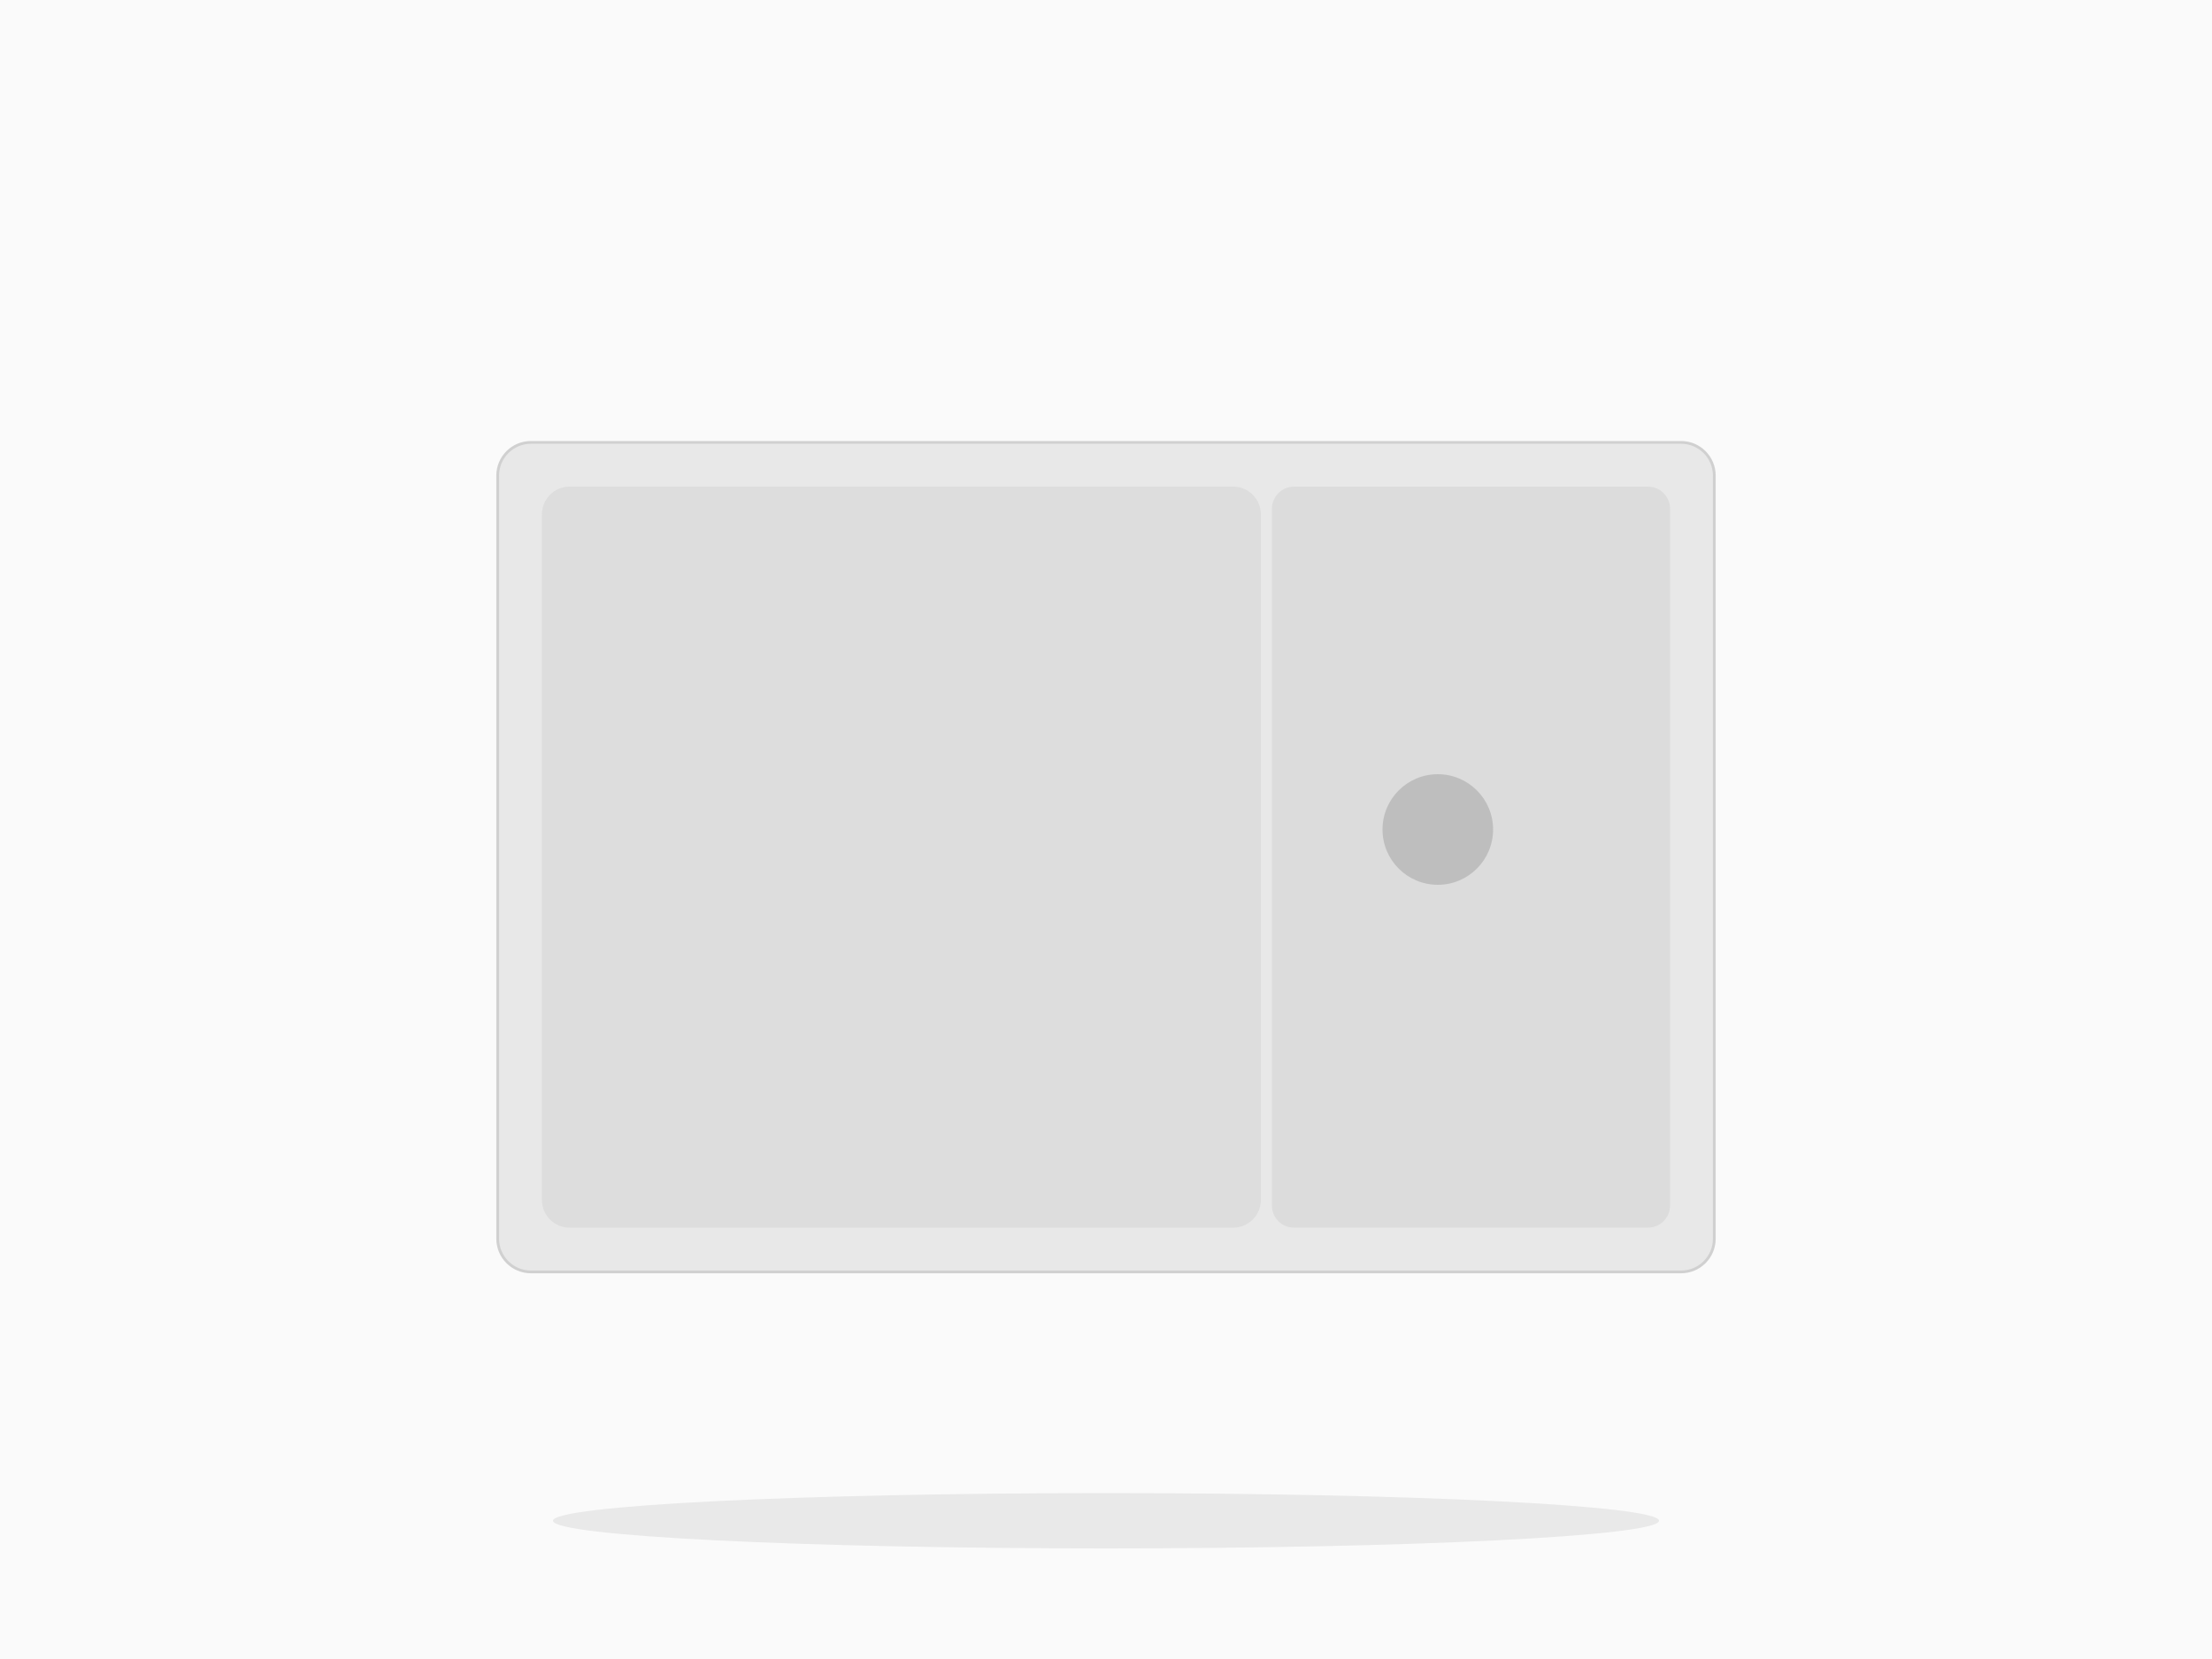
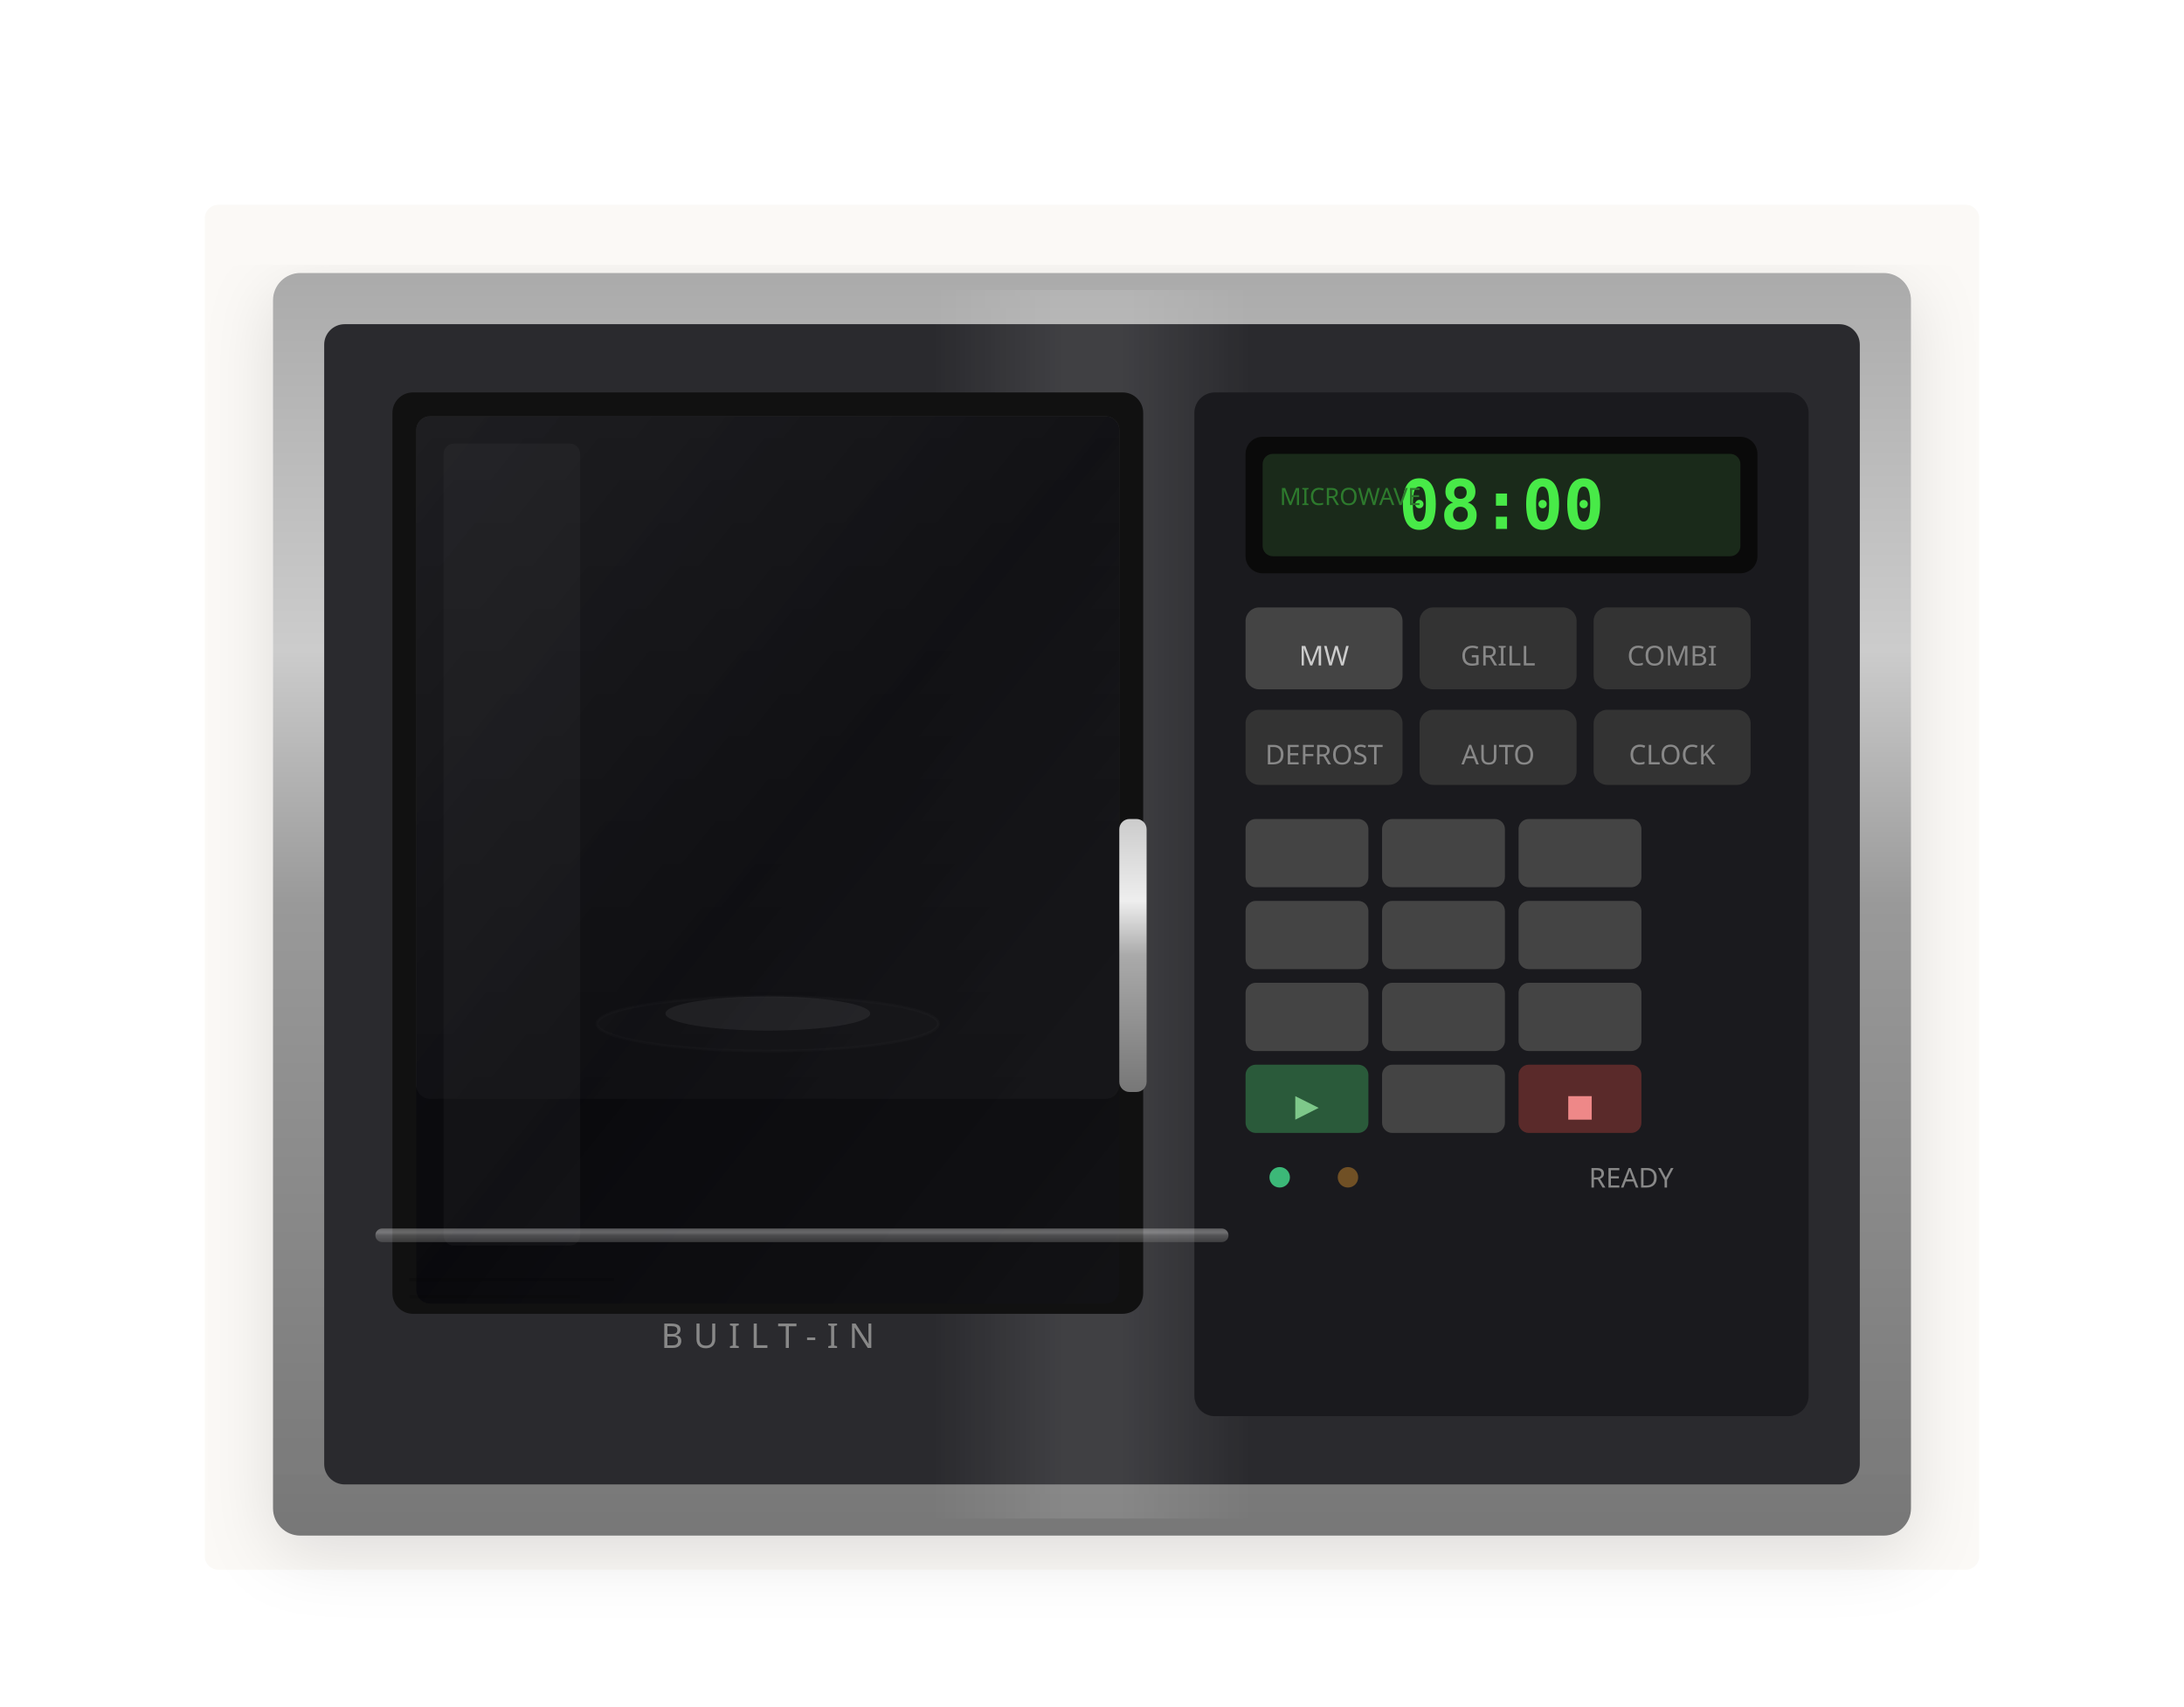
- <svg xmlns="http://www.w3.org/2000/svg" viewBox="0 0 400 300" width="400" height="300">
-   <rect width="400" height="300" fill="#FAFAFA" />
-   <ellipse cx="200" cy="275" rx="100" ry="5" fill="rgba(0,0,0,0.07)" />
-   <rect x="90" y="80" width="220" height="150" rx="6" fill="#E8E8E8" stroke="#D0D0D0" stroke-width="0.5" />
-   <rect x="98" y="88" width="130" height="134" rx="5" fill="#C8C8C8" opacity="0.35" />
-   <rect x="230" y="88" width="72" height="134" rx="4" fill="#B8B8B8" opacity="0.25" />
-   <circle cx="260" cy="150" r="10" fill="#888" opacity="0.35" />
+ <svg xmlns="http://www.w3.org/2000/svg" viewBox="0 0 640 500" width="640" height="500">
+   <defs>
+     <linearGradient id="steelFrame" x1="0" y1="0" x2="0" y2="1">
+       <stop offset="0%" stop-color="#aaa" />
+       <stop offset="30%" stop-color="#ccc" />
+       <stop offset="50%" stop-color="#999" />
+       <stop offset="100%" stop-color="#777" />
+     </linearGradient>
+     <linearGradient id="doorGlass" x1="0" y1="0" x2="1" y2="1">
+       <stop offset="0%" stop-color="rgba(15,15,20,0.65)" />
+       <stop offset="50%" stop-color="rgba(8,8,12,0.8)" />
+       <stop offset="100%" stop-color="rgba(18,18,22,0.72)" />
+     </linearGradient>
+     <linearGradient id="interior" x1="0" y1="0" x2="0" y2="1">
+       <stop offset="0%" stop-color="#3a3a3a" />
+       <stop offset="100%" stop-color="#2a2a2a" />
+     </linearGradient>
+     <linearGradient id="chrome" x1="0" y1="0" x2="0" y2="1">
+       <stop offset="0%" stop-color="#ccc" />
+       <stop offset="30%" stop-color="#eee" />
+       <stop offset="50%" stop-color="#aaa" />
+       <stop offset="100%" stop-color="#777" />
+     </linearGradient>
+     <linearGradient id="sheen" x1="0" y1="0" x2="1" y2="0">
+       <stop offset="0%" stop-color="rgba(255,255,255,0)" />
+       <stop offset="40%" stop-color="rgba(255,255,255,0)" />
+       <stop offset="48%" stop-color="rgba(255,255,255,0.1)" />
+       <stop offset="52%" stop-color="rgba(255,255,255,0.1)" />
+       <stop offset="60%" stop-color="rgba(255,255,255,0)" />
+       <stop offset="100%" stop-color="rgba(255,255,255,0)" />
+       <animateTransform attributeName="gradientTransform" type="translate" from="-1 0" to="1 0" dur="5s" repeatCount="indefinite" />
+     </linearGradient>
+     <filter id="drop" x="-4%" y="-2%" width="108%" height="112%">
+       <feDropShadow dx="0" dy="5" stdDeviation="10" flood-color="#000" flood-opacity="0.12" />
+     </filter>
+     <filter id="soft" x="-8%" y="-4%" width="116%" height="116%">
+       <feDropShadow dx="0" dy="2" stdDeviation="3" flood-color="#000" flood-opacity="0.08" />
+     </filter>
+   </defs>
+   <rect x="60" y="60" width="520" height="400" rx="4" fill="#f0ebe2" opacity="0.3" />
+   <rect x="80" y="80" width="480" height="370" rx="8" fill="url(#steelFrame)" filter="url(#drop)" />
+   <rect x="95" y="95" width="450" height="340" rx="6" fill="#2a2a2e" />
+   <rect x="85" y="85" width="470" height="360" rx="6" fill="url(#sheen)" pointer-events="none" />
+   <rect x="115" y="115" width="220" height="270" rx="6" fill="#111" />
+   <rect x="122" y="122" width="206" height="200" rx="4" fill="url(#interior)" />
+   <ellipse cx="225" cy="300" rx="50" ry="8" fill="rgba(255,255,255,0.06)" stroke="rgba(255,255,255,0.08)" stroke-width="0.8">
+     <animateTransform attributeName="transform" type="rotate" from="0 225 300" to="360 225 300" dur="10s" repeatCount="indefinite" />
+   </ellipse>
+   <g>
+     <animateTransform attributeName="transform" type="rotate" from="0 225 300" to="360 225 300" dur="10s" repeatCount="indefinite" />
+     <ellipse cx="225" cy="297" rx="30" ry="5" fill="#ddd" opacity="0.4" />
+   </g>
+   <rect x="122" y="122" width="206" height="260" rx="4" fill="url(#doorGlass)" />
+   <rect x="130" y="130" width="40" height="235" rx="3" fill="rgba(255,255,255,0.035)" />
+   <rect x="350" y="115" width="180" height="300" rx="6" fill="#1a1a1e" />
+   <rect x="365" y="128" width="150" height="40" rx="5" fill="#0a0a0a" />
+   <rect x="370" y="133" width="140" height="30" rx="3" fill="#1a2a1a" />
+   <text x="440" y="155" text-anchor="middle" font-family="monospace" font-size="20" font-weight="bold" fill="#4dff4d" opacity="0.9">08:00<animate attributeName="opacity" values="0.85;1;0.85" dur="3s" repeatCount="indefinite" />
+   </text>
+   <text x="375" y="148" font-family="system-ui, sans-serif" font-size="7" fill="#2d7a2d">MICROWAVE</text>
+   <rect x="365" y="178" width="46" height="24" rx="4" fill="#444" />
+   <text x="388" y="195" text-anchor="middle" font-family="system-ui, sans-serif" font-size="8" fill="#ccc">MW</text>
+   <rect x="416" y="178" width="46" height="24" rx="4" fill="#333" />
+   <text x="439" y="195" text-anchor="middle" font-family="system-ui, sans-serif" font-size="8" fill="#888">GRILL</text>
+   <rect x="467" y="178" width="46" height="24" rx="4" fill="#333" />
+   <text x="490" y="195" text-anchor="middle" font-family="system-ui, sans-serif" font-size="8" fill="#888">COMBI</text>
+   <rect x="365" y="208" width="46" height="22" rx="4" fill="#333" />
+   <text x="388" y="224" text-anchor="middle" font-family="system-ui, sans-serif" font-size="8" fill="#888">DEFROST</text>
+   <rect x="416" y="208" width="46" height="22" rx="4" fill="#333" />
+   <text x="439" y="224" text-anchor="middle" font-family="system-ui, sans-serif" font-size="8" fill="#888">AUTO</text>
+   <rect x="467" y="208" width="46" height="22" rx="4" fill="#333" />
+   <text x="490" y="224" text-anchor="middle" font-family="system-ui, sans-serif" font-size="8" fill="#888">CLOCK</text>
+   <rect x="365" y="240" width="36" height="20" rx="3" fill="#444" />
+   <rect x="405" y="240" width="36" height="20" rx="3" fill="#444" />
+   <rect x="445" y="240" width="36" height="20" rx="3" fill="#444" />
+   <rect x="365" y="264" width="36" height="20" rx="3" fill="#444" />
+   <rect x="405" y="264" width="36" height="20" rx="3" fill="#444" />
+   <rect x="445" y="264" width="36" height="20" rx="3" fill="#444" />
+   <rect x="365" y="288" width="36" height="20" rx="3" fill="#444" />
+   <rect x="405" y="288" width="36" height="20" rx="3" fill="#444" />
+   <rect x="445" y="288" width="36" height="20" rx="3" fill="#444" />
+   <rect x="405" y="312" width="36" height="20" rx="3" fill="#444" />
+   <rect x="365" y="312" width="36" height="20" rx="3" fill="#2a5a3a" />
+   <text x="383" y="327" text-anchor="middle" font-family="system-ui, sans-serif" font-size="9" fill="#7ec88a">▶</text>
+   <rect x="445" y="312" width="36" height="20" rx="3" fill="#5a2a2a" />
+   <text x="463" y="327" text-anchor="middle" font-family="system-ui, sans-serif" font-size="9" fill="#e88">■</text>
+   <rect x="328" y="240" width="8" height="80" rx="3" fill="url(#chrome)" />
+   <rect x="110" y="360" width="250" height="4" rx="2" fill="url(#chrome)" opacity="0.4" />
+   <circle cx="375" cy="345" r="3" fill="#3cb878">
+     <animate attributeName="opacity" values="0.2;1;0.2" dur="2s" repeatCount="indefinite" />
+   </circle>
+   <circle cx="395" cy="345" r="3" fill="#f0a030" opacity="0.4" />
+   <text x="478" y="348" text-anchor="middle" font-family="system-ui, sans-serif" font-size="8" fill="#888">READY</text>
+   <line x1="120" y1="375" x2="180" y2="375" stroke="rgba(0,0,0,0.15)" stroke-width="1" />
+   <line x1="120" y1="380" x2="170" y2="380" stroke="rgba(0,0,0,0.12)" stroke-width="1" />
+   <text x="225" y="395" text-anchor="middle" font-family="system-ui, sans-serif" font-size="10" font-weight="500" letter-spacing="3" fill="#888">BUILT-IN</text>
</svg>
